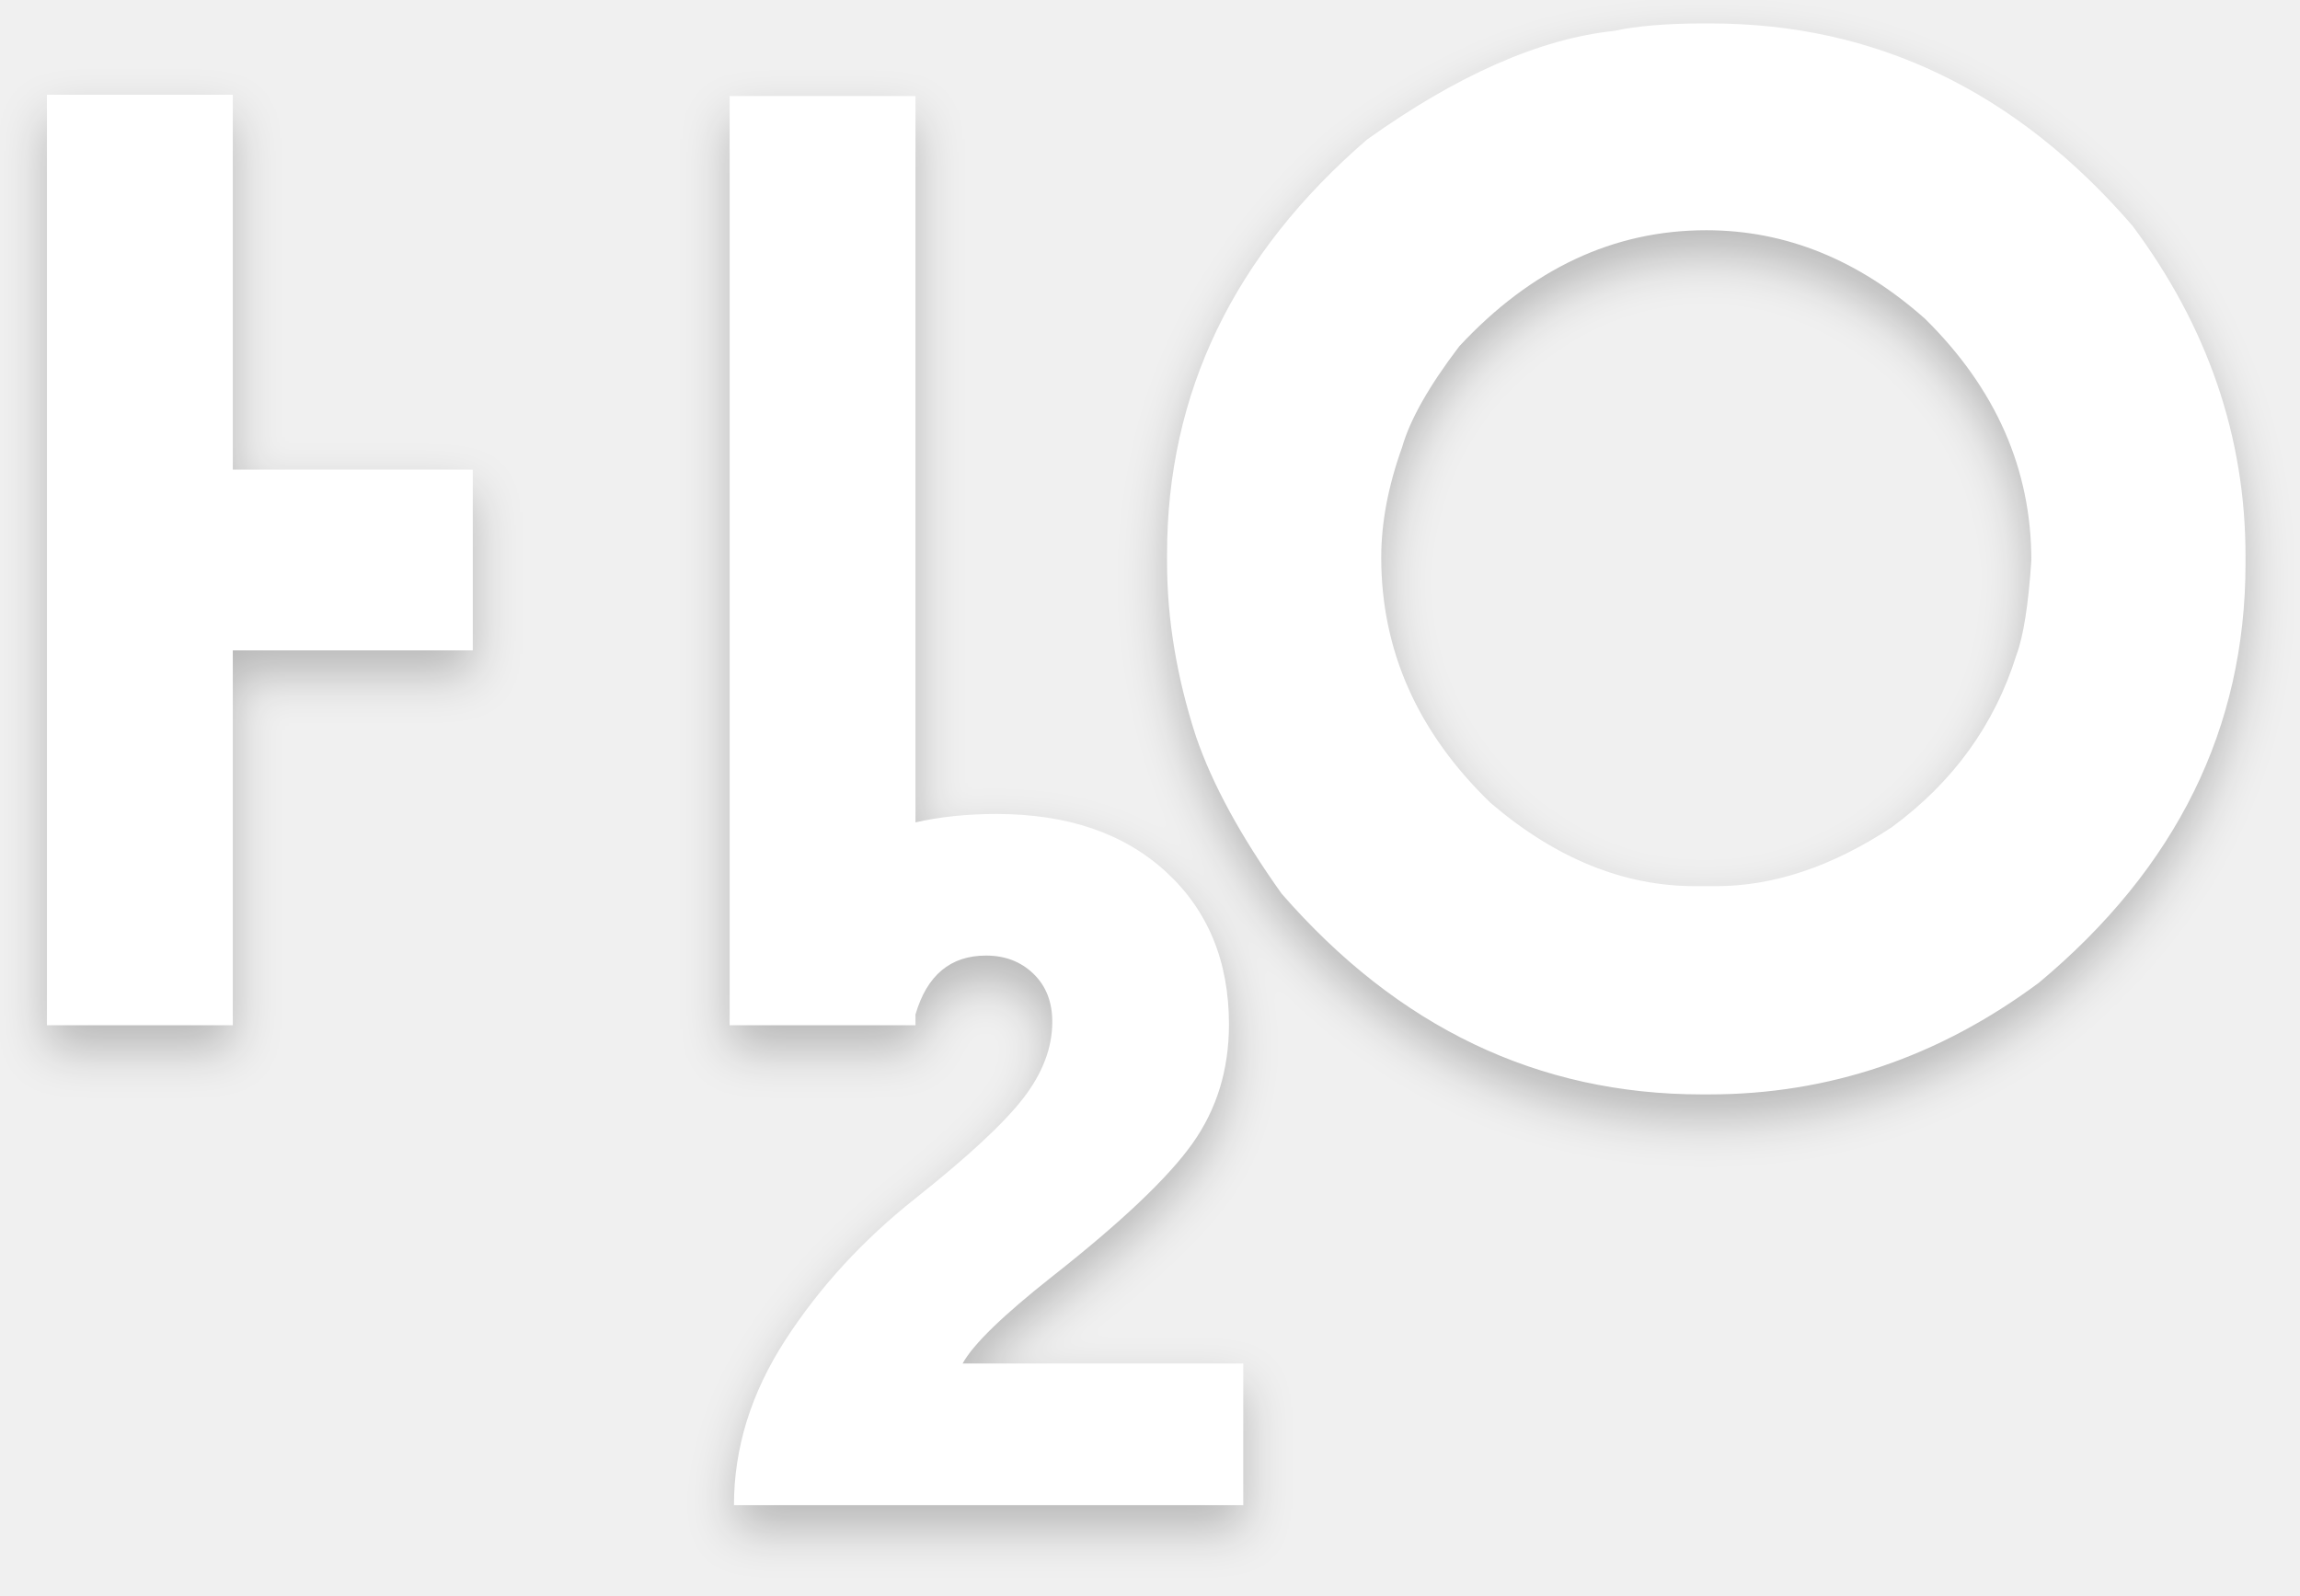
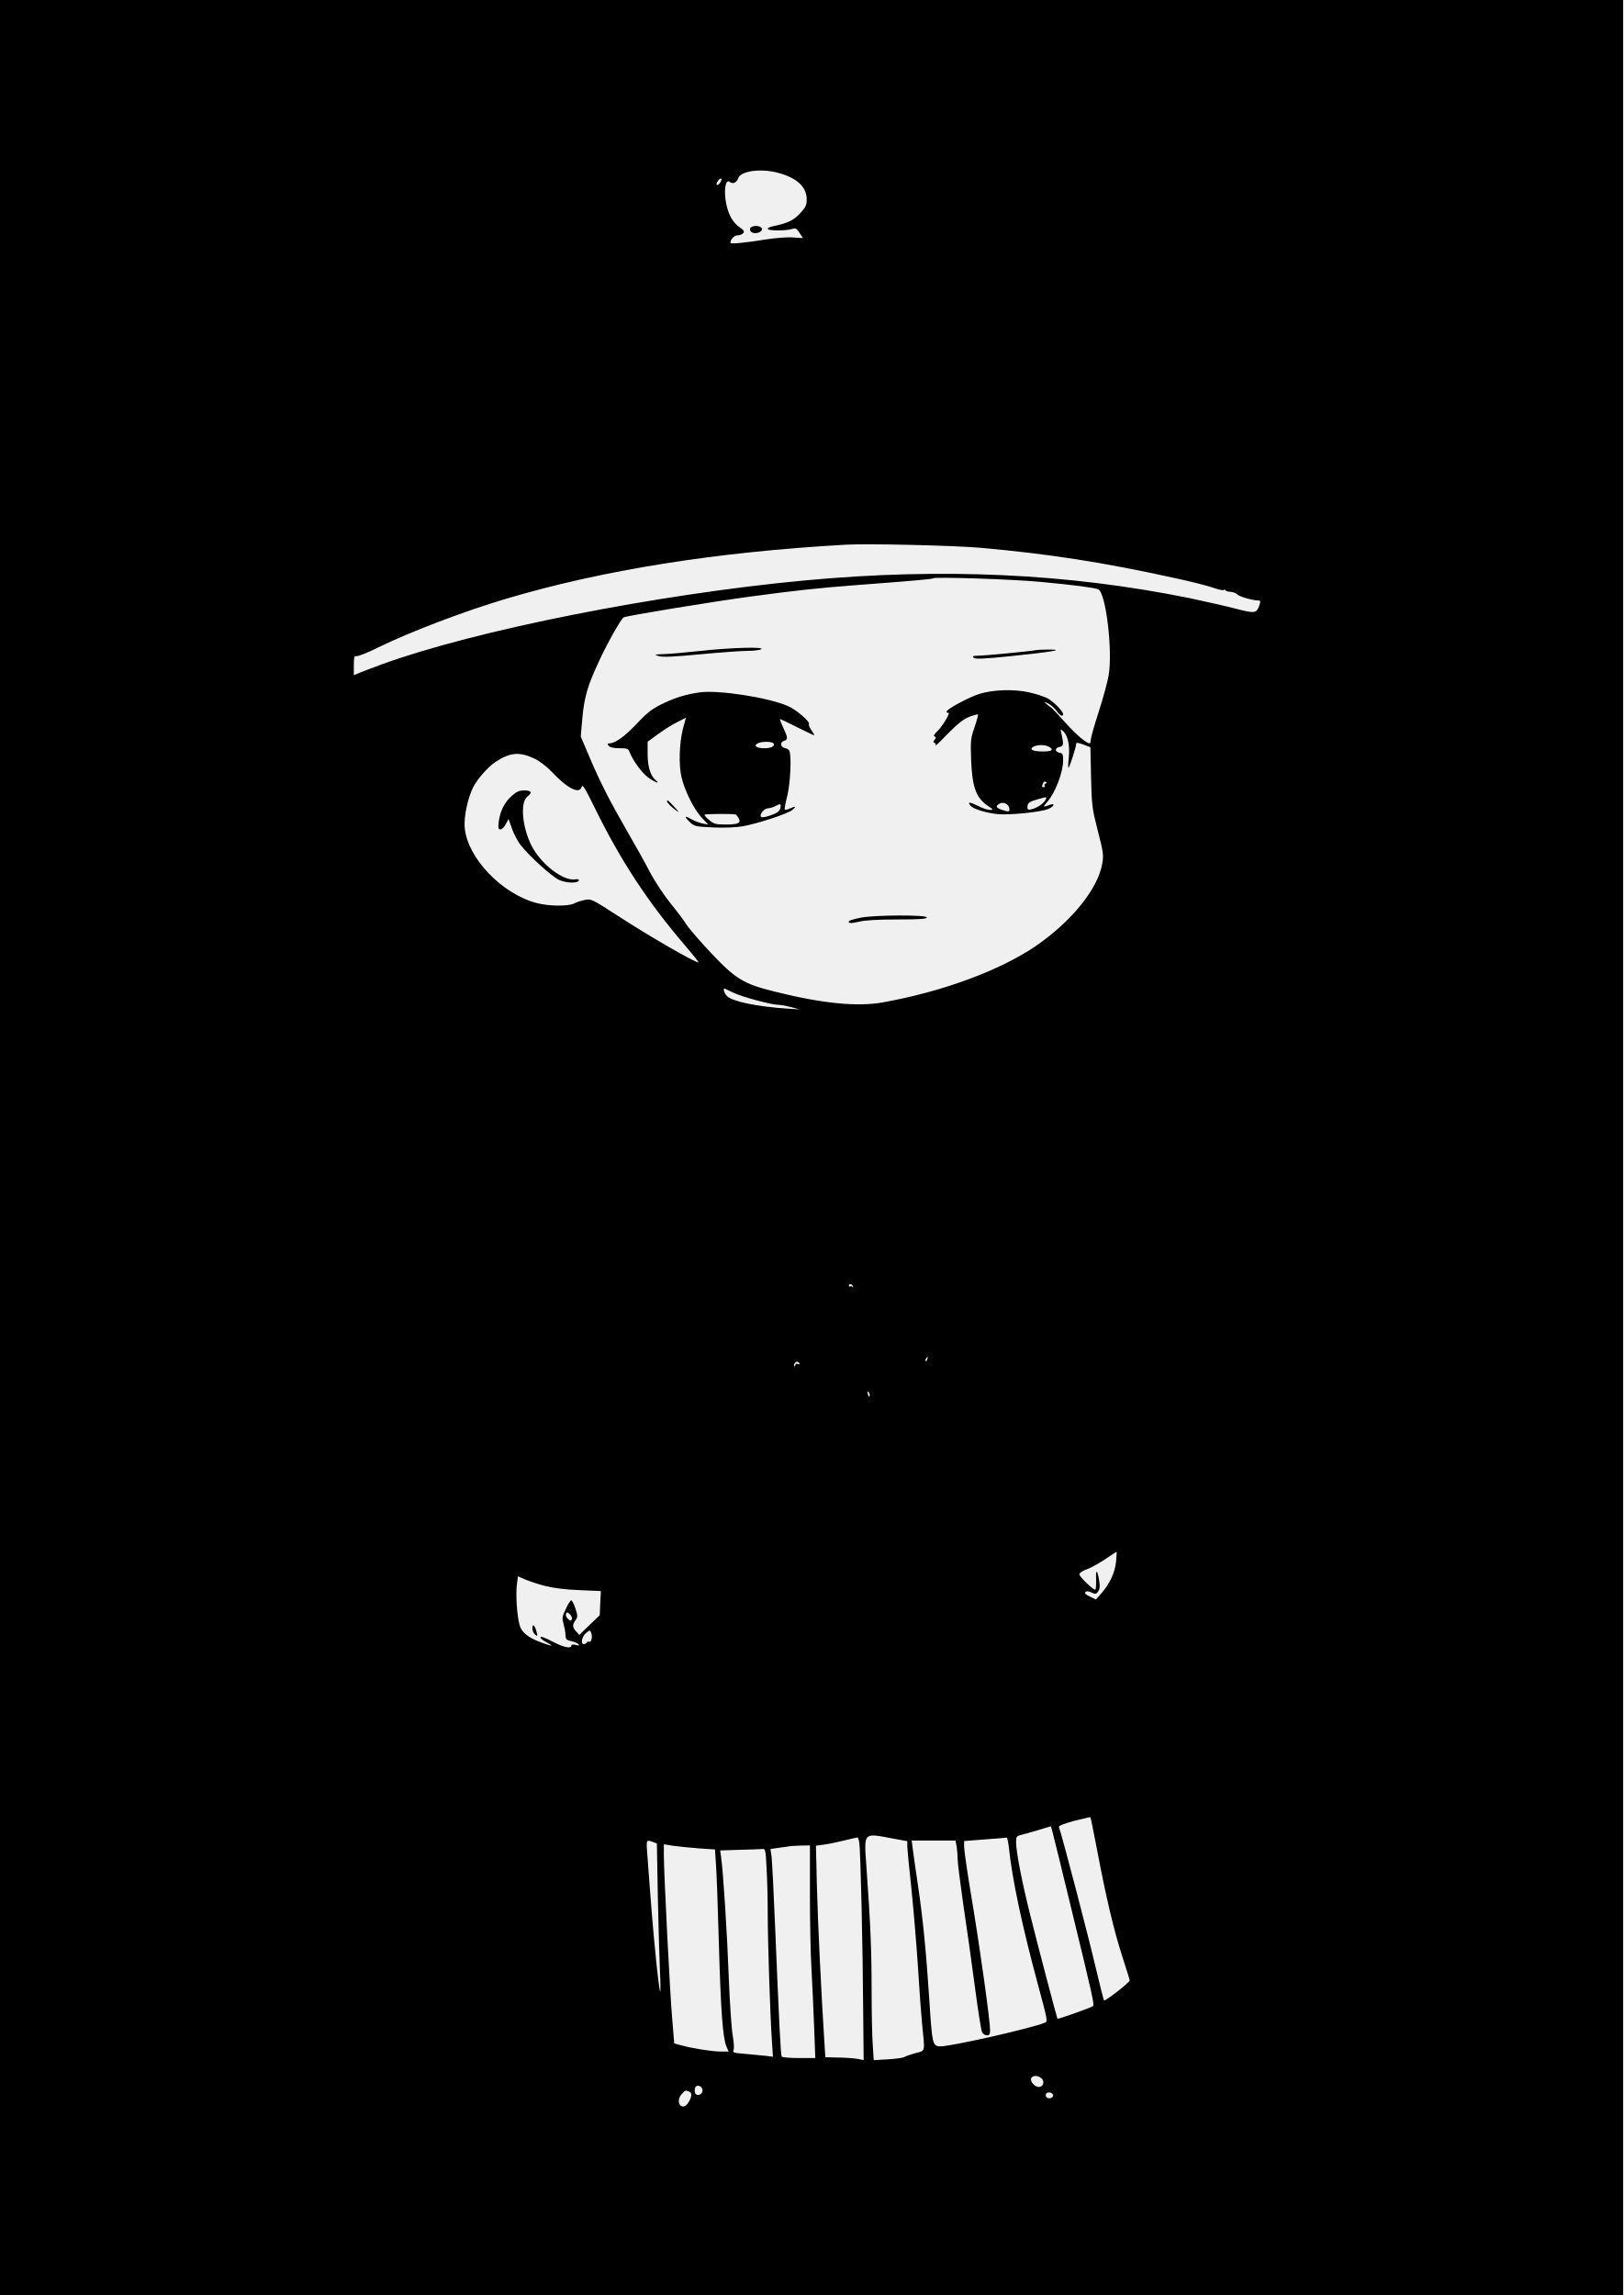
- <svg xmlns="http://www.w3.org/2000/svg" xmlns:xlink="http://www.w3.org/1999/xlink" width="98px" height="68px" viewBox="0 0 98 68" version="1.1">
-   <defs>
-     <path d="M2,4.038 L9.919,4.038 L9.919,20.014 L20.145,20.014 L20.145,27.714 L9.919,27.714 L9.919,43.69 L2,43.69 L2,4.038 Z M39.008,35.045 L39.008,4.093 L31.089,4.093 L31.089,43.69 L39.008,43.69 L39.008,43.231 C39.495,41.558 40.497,40.721 42.013,40.721 C42.825,40.721 43.498,40.979 44.033,41.496 C44.569,42.013 44.836,42.696 44.836,43.545 C44.836,44.652 44.421,45.741 43.591,46.811 C42.76,47.881 41.229,49.302 38.996,51.074 C36.763,52.845 34.917,54.857 33.459,57.108 C32.002,59.359 31.273,61.703 31.273,64.139 L52.974,64.139 L52.974,58.105 L41.016,58.105 C41.459,57.293 42.732,56.056 44.836,54.395 C47.789,52.07 49.782,50.179 50.815,48.721 C51.849,47.263 52.365,45.574 52.365,43.655 C52.365,40.961 51.47,38.793 49.68,37.15 C47.89,35.508 45.482,34.687 42.456,34.687 C41.203,34.687 40.054,34.806 39.008,35.045 Z M72.575,1 L72.892,1 C79.907,1 85.897,3.873 90.862,9.62 C94.074,13.931 95.679,18.621 95.679,23.692 L95.679,24.009 C95.679,31.023 92.742,36.982 86.869,41.883 C82.601,45.053 77.921,46.637 72.829,46.637 L72.512,46.637 C65.54,46.637 59.571,43.785 54.606,38.08 C52.873,35.65 51.658,33.421 50.961,31.393 C50.137,28.858 49.725,26.375 49.725,23.945 L49.725,23.628 C49.725,16.741 52.567,10.846 58.25,5.944 C62.096,3.197 65.603,1.655 68.772,1.317 C69.744,1.106 71.012,1 72.575,1 Z M58.853,23.755 C58.853,27.727 60.406,31.213 63.511,34.214 C66.279,36.58 69.184,37.763 72.227,37.763 L73.114,37.763 C75.565,37.763 78.058,36.929 80.594,35.26 C83.214,33.337 84.988,30.886 85.918,27.907 C86.214,27.125 86.425,25.784 86.552,23.882 C86.552,19.994 85.041,16.561 82.02,13.582 C79.189,11.068 76.083,9.811 72.702,9.811 C68.751,9.811 65.244,11.459 62.18,14.755 C60.891,16.445 60.078,17.882 59.74,19.065 C59.148,20.713 58.853,22.276 58.853,23.755 Z" id="path-1" />
-     <filter x="-50%" y="-50%" width="200%" height="200%" filterUnits="objectBoundingBox" id="filter-2">
-       <feOffset dx="0" dy="1" in="SourceAlpha" result="shadowOffsetOuter1" />
-       <feGaussianBlur stdDeviation="1" in="shadowOffsetOuter1" result="shadowBlurOuter1" />
-       <feColorMatrix values="0 0 0 0 0   0 0 0 0 0   0 0 0 0 0  0 0 0 0.236 0" type="matrix" in="shadowBlurOuter1" />
-     </filter>
-   </defs>
-   <g id="logo" stroke="none" stroke-width="1" fill="none" fill-rule="evenodd">
-     <g id="Combined-Shape">
-       <use fill="black" fill-opacity="1" filter="url(#filter-2)" xlink:href="#path-1" />
-       <use fill="#FFFFFF" fill-rule="evenodd" xlink:href="#path-1" />
-     </g>
+ <svg xmlns="http://www.w3.org/2000/svg" version="1.0" width="1000pt" height="1414pt" viewBox="0 0 1000 1414" preserveAspectRatio="xMidYMid meet">
+   <g transform="translate(0,1414) scale(0.1,-0.1)" fill="#000000" stroke="none">
+     <path d="M0 7070 l0 -7070 5000 0 5000 0 0 7070 0 7070 -5000 0 -5000 0 0 -7070z m4791 6006 c118 -31 179 -87 179 -164 0 -36 -6 -49 -41 -87 -40 -43 -78 -61 -171 -80 -16 -3 -28 -10 -28 -15 0 -12 104 -13 145 -2 27 8 32 6 51 -23 l21 -32 -61 4 c-34 3 -108 -3 -166 -12 -130 -21 -220 -30 -220 -21 0 21 24 46 44 46 13 0 29 6 35 14 9 10 4 18 -24 37 -44 30 -74 89 -85 169 -10 72 3 128 26 109 19 -15 42 -5 53 25 17 43 138 59 242 32z m-351 -56 c-6 -11 -15 -20 -21 -20 -6 0 -6 7 1 20 6 11 15 20 21 20 6 0 6 -7 -1 -20z m1600 -2255 c426 -38 753 -89 1200 -187 102 -22 208 -49 237 -60 29 -10 57 -17 63 -13 5 3 10 3 10 -2 0 -4 13 -8 29 -9 16 -1 37 -8 45 -17 14 -14 96 -37 131 -37 11 0 12 -6 4 -29 -18 -51 -26 -52 -147 -21 -61 16 -190 45 -284 65 -751 152 -1522 188 -2368 109 -912 -85 -2032 -307 -2610 -518 -52 -19 -112 -42 -132 -50 l-38 -16 0 61 c0 49 3 60 14 56 8 -3 68 20 134 53 198 97 526 222 787 300 598 178 1296 289 2095 334 134 8 671 -5 830 -19z m370 -210 c203 -19 328 -35 356 -46 47 -17 91 -383 64 -532 -7 -40 -34 -140 -61 -223 -27 -83 -49 -161 -49 -173 0 -11 -3 -21 -6 -21 -21 0 -82 52 -146 123 -40 45 -80 87 -88 94 -55 42 -57 45 -23 29 17 -9 41 -29 53 -46 21 -30 40 -39 40 -20 0 18 -63 81 -99 99 -20 10 -72 27 -115 36 -91 20 -217 16 -301 -10 -65 -20 -208 -97 -203 -110 1 -5 6 -9 11 -7 16 5 -37 -84 -67 -112 -20 -19 -27 -31 -18 -34 10 -3 10 -7 0 -20 -10 -12 -10 -16 0 -19 6 -3 9 -10 6 -16 -4 -7 31 26 77 74 61 62 97 90 132 103 27 10 50 16 52 14 3 -2 -7 -38 -21 -79 -24 -68 -25 -84 -21 -199 7 -172 30 -236 106 -287 33 -22 33 -23 9 -23 -13 0 -47 11 -73 25 -51 25 -66 26 -46 1 17 -20 93 -44 167 -52 72 -7 264 12 311 31 40 17 47 40 7 25 -38 -15 -40 -13 -13 18 50 56 99 183 99 258 0 37 -3 43 -22 46 -13 2 -23 10 -23 18 0 8 10 16 23 18 24 4 26 16 13 75 -9 38 -9 38 10 21 28 -26 41 -87 34 -160 -4 -35 -5 -64 -2 -64 6 0 47 127 47 146 0 10 10 9 44 -3 l44 -17 4 -185 c4 -175 7 -195 42 -331 34 -131 36 -150 27 -201 -27 -156 -189 -356 -410 -508 -220 -150 -574 -281 -942 -347 -158 -28 -373 -7 -668 67 -189 47 -238 76 -389 236 -69 73 -139 154 -155 180 -17 27 -61 85 -98 130 -37 46 -94 131 -125 190 -31 60 -93 171 -138 248 -112 195 -165 299 -231 453 l-57 134 10 116 c12 127 33 200 101 345 47 104 137 264 153 273 15 10 555 98 778 128 271 37 431 54 655 71 370 28 470 37 475 42 9 10 494 -6 660 -22z m51 -1015 c34 -18 21 -30 -33 -30 -64 0 -90 12 -62 29 24 13 70 14 95 1z m-3166 -75 c29 -14 75 -49 103 -79 100 -106 173 -142 186 -93 5 17 22 -11 84 -138 157 -319 325 -575 554 -842 49 -57 85 -103 82 -103 -24 0 -301 160 -489 282 -172 111 -172 111 -213 103 -20 -4 -49 -13 -64 -21 -36 -19 -155 -18 -231 2 -216 56 -429 280 -444 466 -6 67 20 186 54 251 25 49 91 123 135 152 91 60 148 65 243 20z m3147 -153 c-7 -2 -10 -8 -6 -13 3 -5 0 -9 -5 -9 -13 0 -13 3 -5 24 3 9 11 13 17 9 8 -5 7 -8 -1 -11z m-1 -101 c-12 -22 -50 -48 -85 -57 -22 -5 -26 -3 -26 14 0 25 12 33 65 48 57 16 57 16 46 -5z m-223 -50 c4 -24 -2 -25 -47 -10 -35 12 -39 23 -14 37 24 14 57 -1 61 -27z m-1698 -1138 c52 -25 230 -73 275 -74 16 0 53 -7 80 -14 l50 -14 -80 5 c-184 13 -329 43 -365 76 -19 18 -29 54 -12 46 4 -2 27 -14 52 -25z m736 -1811 c1 -7 0 -8 -3 -2 -2 5 -9 8 -14 4 -5 -3 -9 0 -9 6 0 15 23 7 26 -8z m457 -447 c-3 -9 -8 -14 -10 -11 -3 3 -2 9 2 15 9 16 15 13 8 -4z m-788 -25 c3 -6 -1 -7 -9 -4 -10 4 -16 1 -16 -7 0 -7 -3 -10 -6 -6 -7 7 4 27 16 27 5 0 12 -4 15 -10z m433 -201 c-3 -8 -7 -3 -11 10 -4 17 -3 21 5 13 5 -5 8 -16 6 -23z m1518 -1021 c-8 -70 -38 -134 -89 -193 l-35 -40 -37 18 c-25 12 -35 21 -28 28 7 7 19 6 38 -3 24 -11 29 -10 41 7 9 12 12 32 7 59 -11 74 -23 85 -20 19 1 -34 -1 -64 -4 -67 -8 -8 -99 79 -99 95 0 8 21 22 48 31 26 10 76 38 112 62 36 25 67 45 69 45 2 1 0 -27 -3 -61z m-3519 -149 c50 -13 126 -23 212 -26 l133 -6 -4 -74 -3 -75 -63 -60 -63 -61 -19 21 c-24 26 -25 41 -4 70 14 20 14 27 -1 72 -9 28 -21 50 -26 50 -4 0 -20 -24 -33 -53 -23 -47 -24 -57 -14 -92 6 -22 12 -53 12 -70 1 -25 6 -30 34 -36 19 -4 39 -12 45 -19 9 -9 6 -10 -15 -5 -18 5 -28 3 -28 -4 0 -19 -43 -12 -100 17 -73 37 -90 43 -90 32 0 -5 17 -18 38 -29 49 -26 36 -26 -35 0 -81 30 -120 62 -132 107 -16 59 -24 185 -17 245 l7 55 44 -19 c25 -11 79 -29 122 -40z m166 -205 c-5 -13 -8 -12 -24 2 -10 9 -15 22 -12 30 5 13 8 12 24 -2 10 -9 15 -22 12 -30z m121 -126 c-3 -10 -9 -16 -14 -13 -5 3 -11 1 -15 -5 -3 -5 -12 -10 -18 -10 -22 0 -12 48 14 69 24 19 24 19 32 -1 4 -12 5 -29 1 -40z m3116 -1300 c54 -288 105 -501 156 -657 24 -74 44 -138 44 -143 0 -12 -151 -130 -158 -123 -3 3 -27 99 -54 213 -40 172 -207 813 -224 855 -3 8 27 20 93 38 54 13 99 24 101 23 2 -1 20 -94 42 -206z m-162 -348 c136 -557 145 -601 136 -610 -10 -9 -216 -82 -219 -78 -4 7 -128 478 -170 648 -51 205 -85 384 -85 440 0 33 4 38 28 44 15 3 63 17 107 30 l80 24 11 -41 c6 -23 57 -229 112 -457z m-1100 423 l92 -17 0 -31 c0 -16 11 -133 25 -260 13 -126 31 -340 40 -475 8 -135 20 -297 26 -360 18 -181 22 -162 -41 -180 -30 -8 -61 -19 -69 -24 -7 -5 -53 -11 -101 -14 l-87 -5 -6 93 c-4 51 -7 204 -7 339 0 241 -7 414 -32 759 -15 217 -22 209 160 175z m-204 -25 c8 -46 22 -661 24 -1032 l3 -309 -33 7 c-18 4 -71 8 -118 9 l-85 2 -7 110 c-18 279 -39 712 -45 941 l-6 252 49 7 c27 3 83 15 124 25 41 10 78 19 82 19 4 1 9 -14 12 -31z m921 -25 c21 -203 83 -494 184 -866 56 -208 57 -212 37 -220 -94 -37 -596 -150 -647 -145 -44 4 -46 15 -64 293 -19 293 -39 496 -71 710 -14 94 -28 191 -31 218 l-6 47 135 0 135 0 7 -37 c3 -21 6 -56 6 -78 0 -22 16 -148 35 -280 20 -132 52 -359 71 -504 19 -145 39 -273 45 -283 5 -10 19 -18 29 -18 16 0 20 7 20 31 0 57 -60 491 -110 791 -28 165 -50 317 -50 338 l0 37 128 10 c70 5 130 10 134 11 4 1 9 -24 13 -55z m-2192 28 l24 -9 6 -334 c4 -183 10 -389 13 -458 4 -69 4 -123 1 -120 -3 3 -15 95 -26 205 -17 170 -29 312 -55 668 -4 60 -2 63 37 48z m280 -39 l102 -7 6 -90 c4 -49 12 -270 18 -490 12 -420 24 -578 46 -632 l14 -33 -52 0 c-54 1 -171 19 -242 39 l-41 11 -12 144 c-14 154 -52 907 -52 1017 l0 66 55 -9 c31 -4 102 -12 158 -16z m687 -284 c0 -167 4 -377 10 -468 5 -91 12 -249 16 -352 l7 -188 -101 0 c-55 0 -103 4 -106 9 -6 9 -16 208 -41 811 -8 201 -18 388 -21 417 l-7 51 49 7 c27 3 56 8 64 9 8 2 41 4 73 5 l57 1 0 -302z m-267 160 c4 -66 7 -191 7 -277 0 -167 15 -636 26 -790 l6 -93 -48 6 c-27 3 -84 8 -126 12 -67 5 -76 8 -69 23 5 9 3 47 -5 91 -7 41 -18 201 -24 355 -10 271 -34 651 -47 740 l-6 44 119 4 c66 1 128 4 140 5 20 2 21 -4 27 -120z m1691 -1291 c23 -17 17 -51 -10 -55 -25 -4 -59 32 -51 53 8 18 37 20 61 2z m-2086 -73 c3 -22 -21 -39 -39 -28 -11 6 -12 38 -2 48 13 13 38 1 41 -20z m-84 -10 c21 -8 20 -29 -1 -65 -12 -20 -24 -29 -38 -27 -28 4 -31 48 -5 76 23 25 22 24 44 16z m2244 -21 c5 -17 -26 -29 -40 -15 -6 6 -7 15 -3 22 9 14 37 9 43 -7z" />
+     <path d="M4633 12743 c-20 -7 -15 -31 7 -38 10 -3 29 -1 40 5 38 20 -5 50 -47 33z" />
+     <path d="M4320 10130 c-91 -10 -194 -19 -230 -20 -60 -2 -63 -3 -33 -12 24 -8 92 -5 260 11 126 12 257 21 293 21 36 0 72 5 80 10 24 16 -186 10 -370 -10z" />
+     <path d="M6380 10134 c-27 -6 -316 -34 -355 -34 -31 0 -36 -3 -27 -12 10 -10 59 -8 235 10 252 26 333 40 227 40 -36 0 -72 -2 -80 -4z" />
+     <path d="M4310 9874 c-87 -13 -145 -31 -220 -66 -71 -34 -98 -54 -165 -125 -76 -81 -135 -123 -171 -123 -13 0 -14 -3 -4 -15 8 -10 31 -15 66 -15 48 0 56 -3 63 -24 20 -52 75 -127 114 -156 38 -28 80 -44 47 -17 -32 25 -50 83 -50 161 l0 76 63 46 c34 25 87 59 118 74 l55 28 -19 -71 c-22 -87 -26 -222 -8 -297 21 -85 75 -193 121 -244 l43 -46 -34 6 c-19 4 -49 15 -68 26 -44 25 -48 19 -11 -17 27 -26 35 -28 143 -33 68 -3 142 0 183 7 93 17 277 77 306 101 26 22 20 25 -17 8 -14 -6 -27 -9 -30 -6 -3 2 4 40 15 83 20 79 28 257 12 281 -4 7 -16 13 -27 15 -27 6 -31 36 -6 44 27 8 26 18 -4 83 -13 28 -22 52 -19 52 2 0 49 -22 104 -50 55 -27 102 -50 105 -50 4 0 -3 13 -15 30 -12 16 -19 34 -16 39 9 14 -80 90 -130 111 -125 54 -429 100 -544 84z m456 -315 c10 -16 -15 -29 -56 -29 -48 0 -69 14 -44 29 25 14 91 14 100 0z m41 -401 c-5 -17 -20 -28 -58 -41 -29 -11 -55 -15 -60 -10 -13 13 19 53 44 53 12 1 33 7 47 15 30 16 34 13 27 -17z m-275 -36 c4 -1 12 -12 19 -23 16 -30 -2 -39 -83 -39 -57 0 -71 4 -97 26 -17 14 -31 29 -31 34 0 6 164 7 192 2z" />
+     <path d="M4110 9202 c0 -9 30 -38 65 -62 11 -8 2 5 -20 28 -41 44 -45 47 -45 34z" />
+     <path d="M5303 8486 c-35 -7 -66 -16 -70 -19 -15 -16 10 -18 59 -6 35 9 114 14 235 14 140 0 183 3 183 13 0 16 -320 15 -407 -2z" />
+     <path d="M3155 9238 c-46 -39 -74 -96 -82 -159 -5 -41 -3 -49 10 -49 9 0 24 14 33 32 l17 32 22 -61 c12 -34 36 -79 53 -100 56 -71 193 -195 238 -215 46 -20 115 -21 121 -2 2 6 -7 9 -25 6 -74 -10 -209 94 -267 207 -58 115 -71 266 -27 302 33 26 27 39 -18 39 -30 0 -48 -7 -75 -32z" />
+     <path d="M3280 4108 c0 -14 7 -32 17 -39 15 -13 16 -11 9 16 -10 41 -26 56 -26 23z" />
  </g>
</svg>
